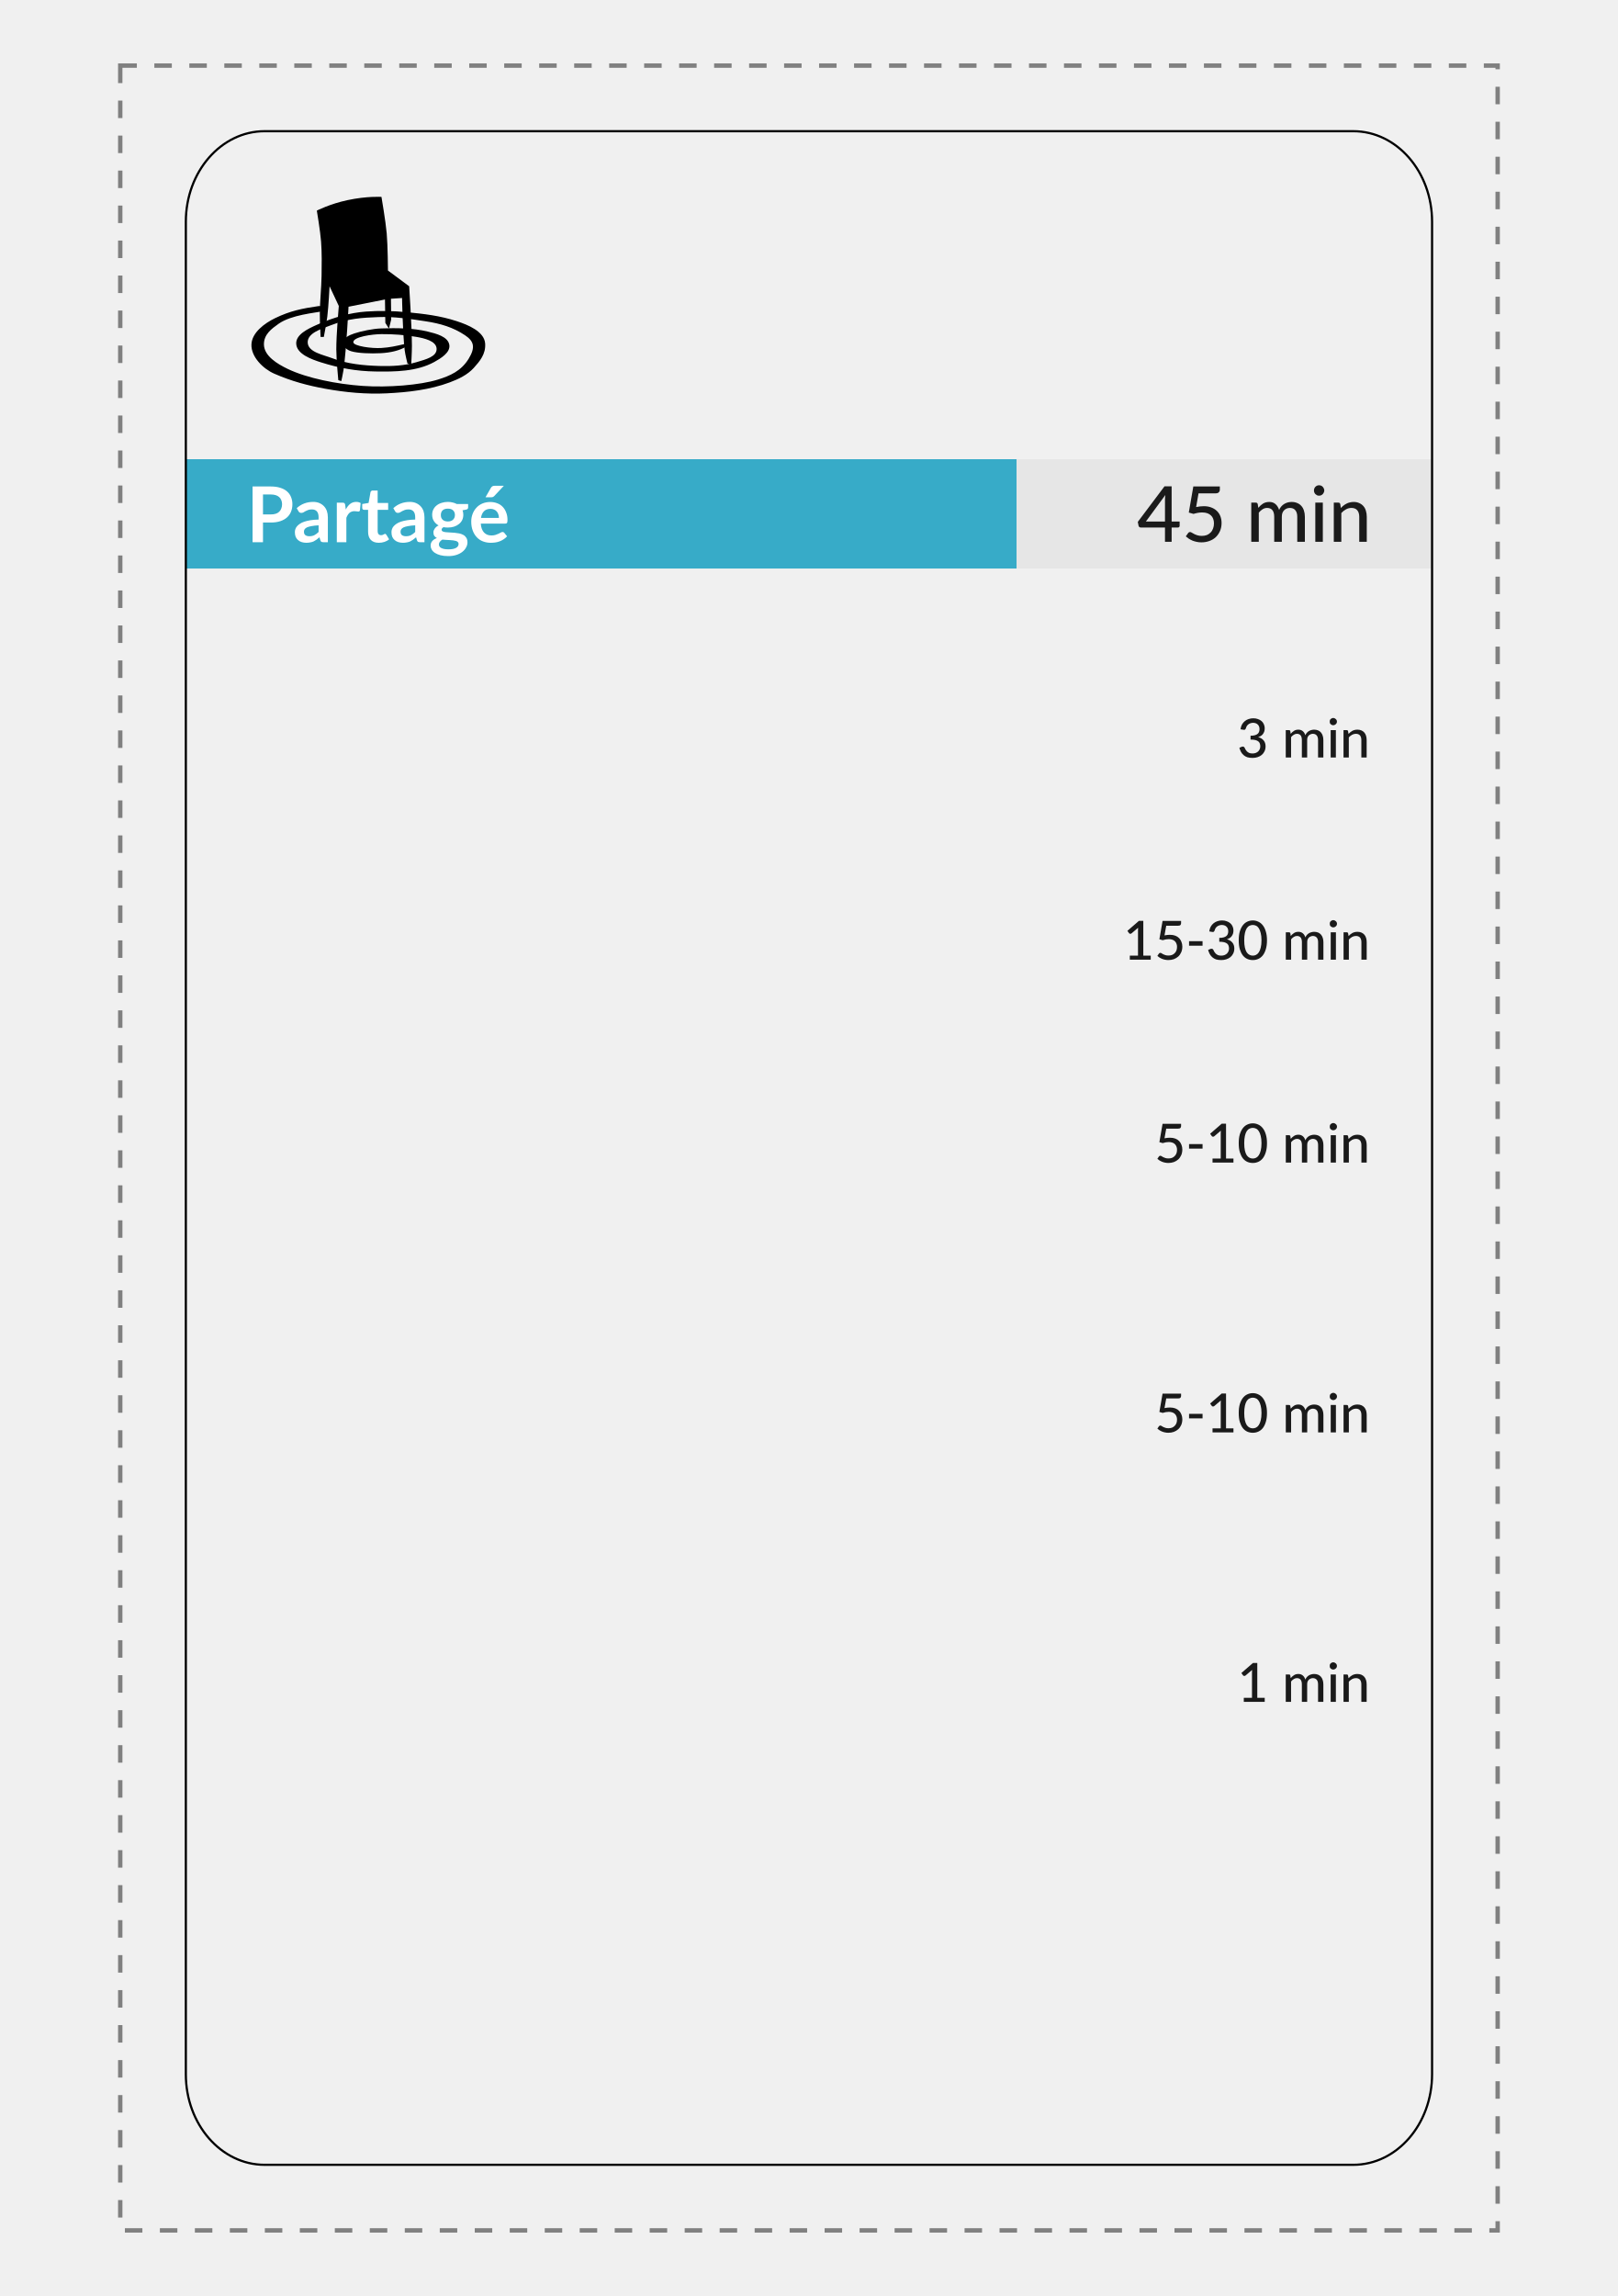
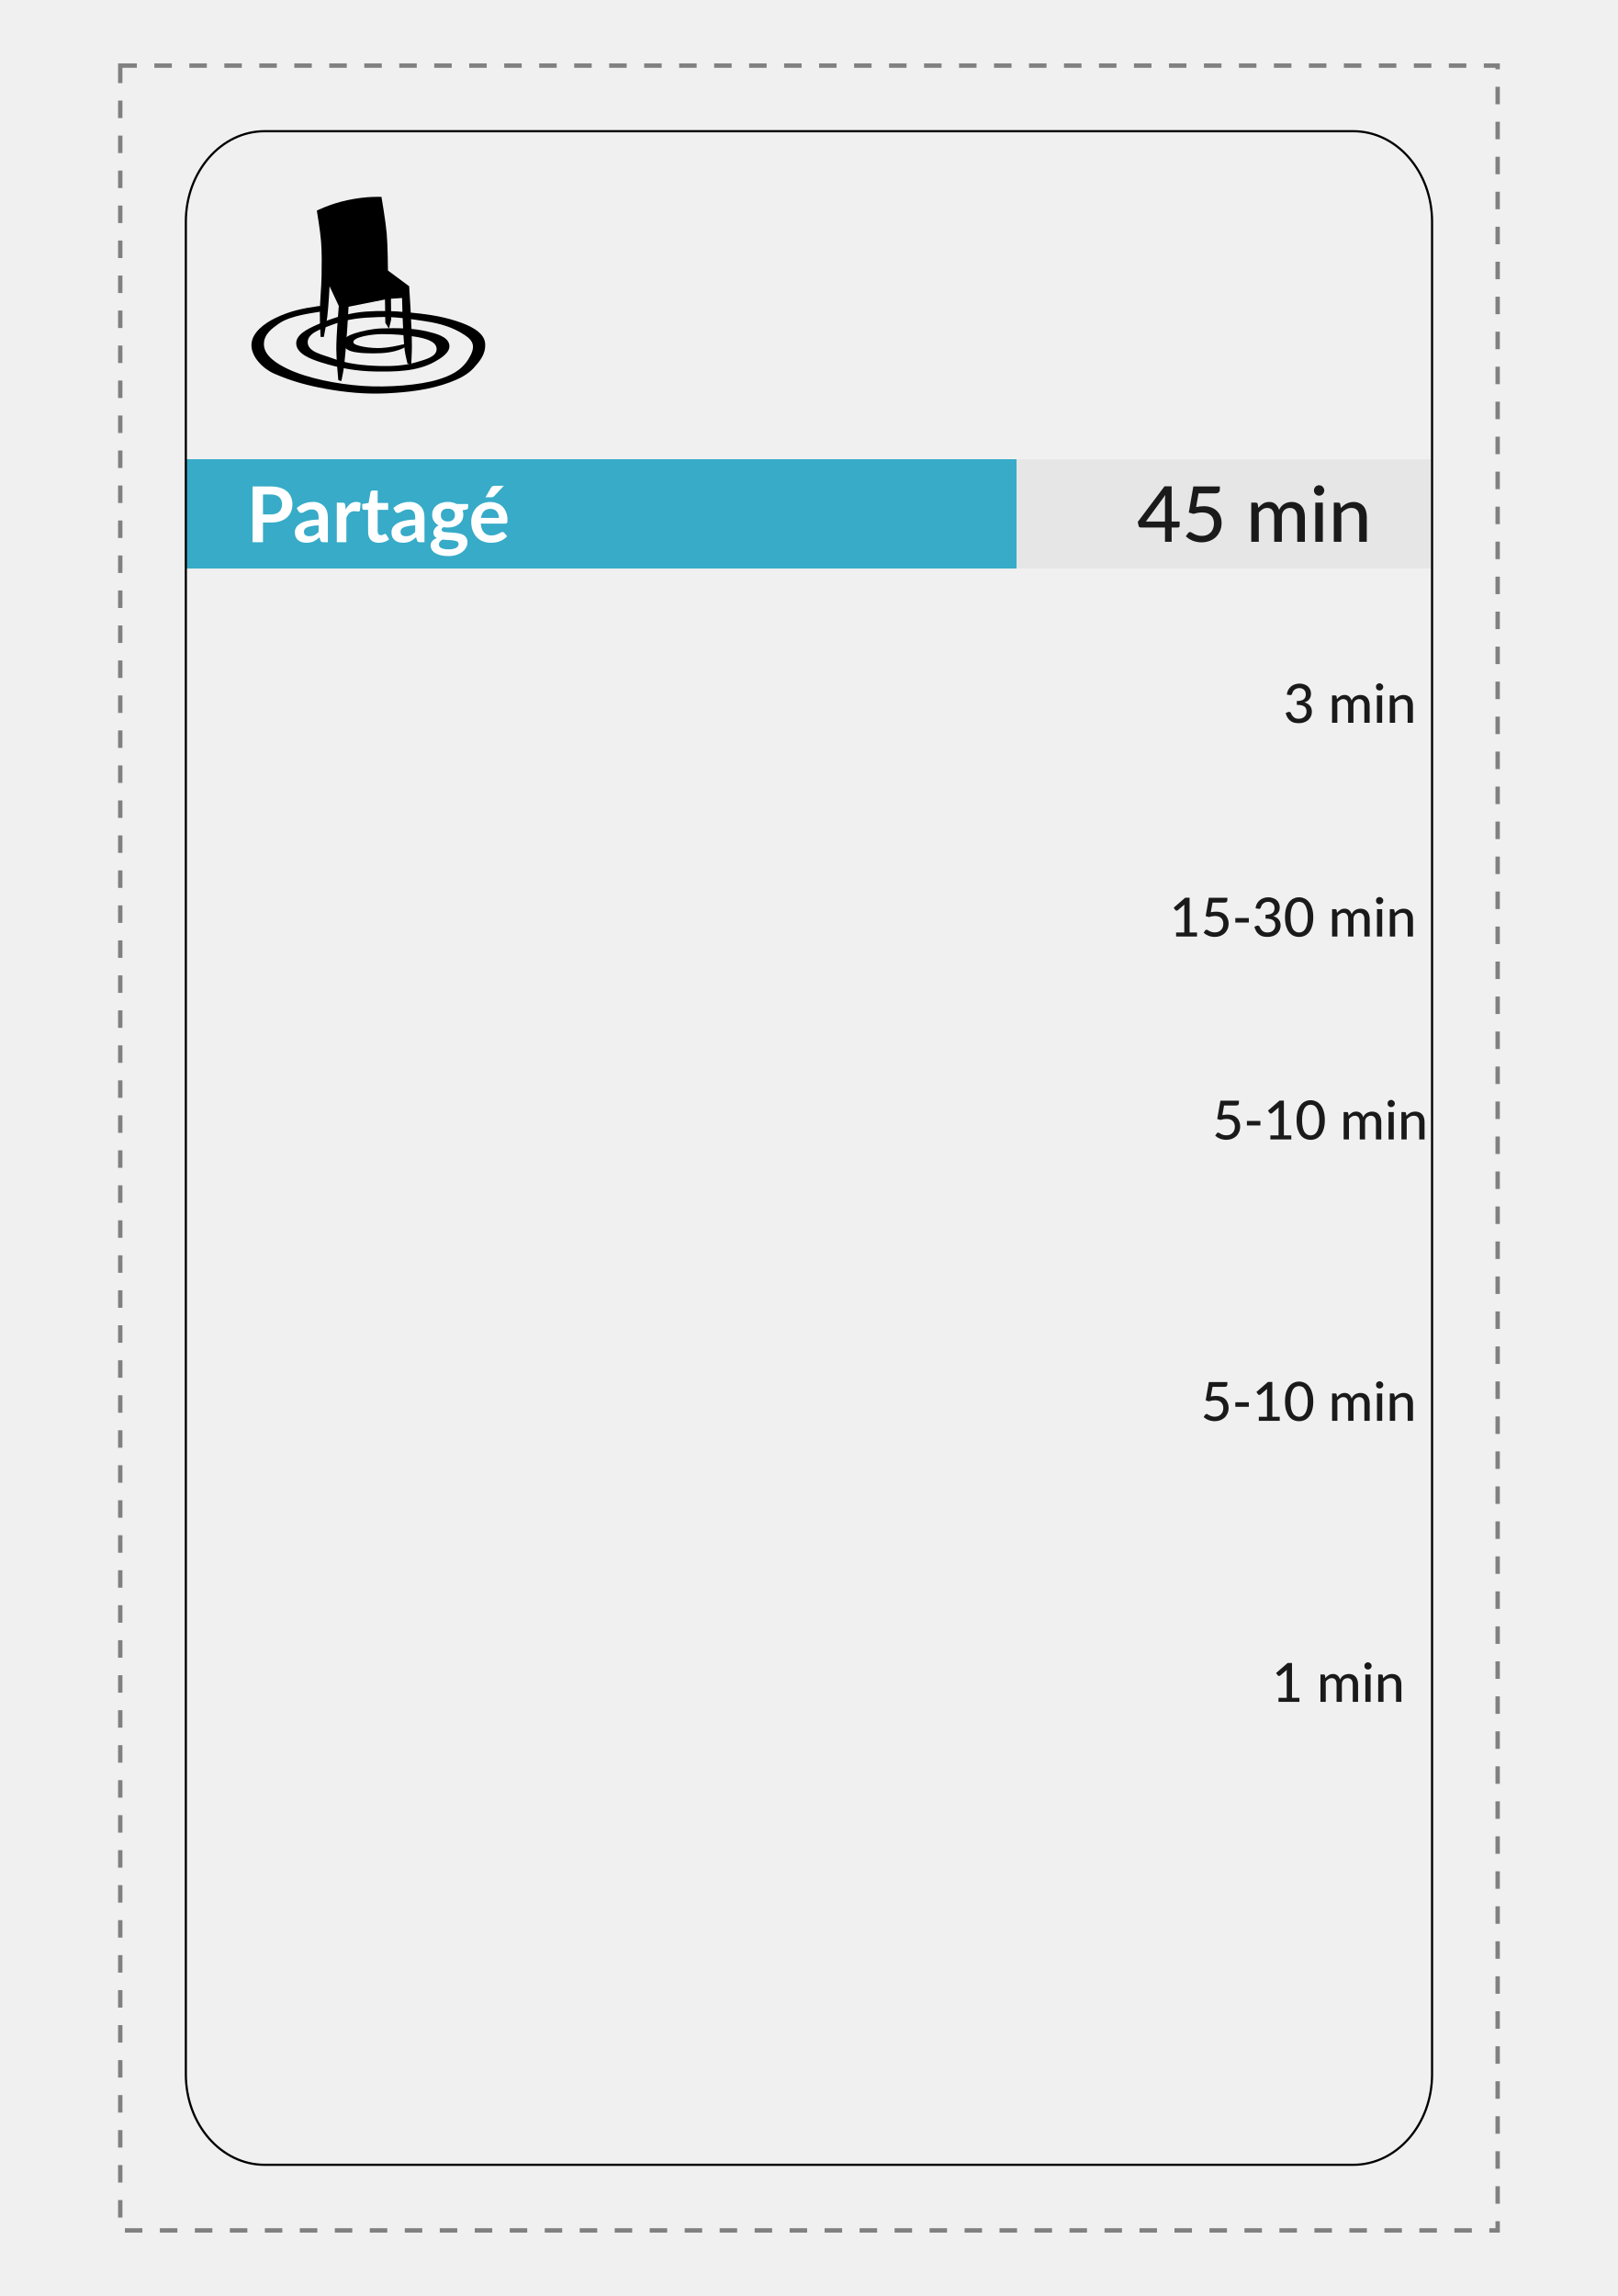
<svg xmlns="http://www.w3.org/2000/svg" xmlns:xlink="http://www.w3.org/1999/xlink" width="74mm" height="105mm" viewBox="0 0 262.205 372.047" id="svg2" version="1.1" enable-background="new">
  <defs id="defs4" />
  <g id="layer1" transform="translate(0,-680.315)" style="display:inline">
-     <path style="fill:none;fill-rule:evenodd;stroke:#808080;stroke-width:0.709;stroke-linecap:butt;stroke-linejoin:miter;stroke-miterlimit:4;stroke-dasharray:2.835, 2.835;stroke-dashoffset:0;stroke-opacity:1" d="m 19.488,690.945 0,350.787 223.228,0 0,-350.787 z" id="path3350" transform="translate(4.3385302e-7,8.6660179e-6)" />
+     <path style="fill:none;fill-rule:evenodd;stroke:#808080;stroke-width:0.709;stroke-linecap:butt;stroke-linejoin:miter;stroke-miterlimit:4;stroke-dasharray:2.835, 2.835;stroke-dashoffset:0;stroke-opacity:1" d="M 19.488,690.945 V 1041.732 H 242.717 V 690.945 Z" id="path3350" />
  </g>
  <g id="layer2" style="display:inline">
    <path style="fill:none;fill-opacity:1;stroke:none;stroke-width:0.709;stroke-miterlimit:4;stroke-dasharray:2.835, 2.835;stroke-dashoffset:0;stroke-opacity:1" d="m 42.884,21.259 c -7.071,0 -12.766,6.545 -12.766,14.674 l 0,38.477 201.969,0 0,-38.477 c 0,-8.129 -5.692,-14.674 -12.764,-14.674 l -176.439,0 z" id="rect4195-3" />
  </g>
  <g id="layer8" style="display:inline">
    <rect style="display:inline;fill:#37abc8;fill-opacity:1;stroke:none;stroke-width:1;stroke-miterlimit:4;stroke-dasharray:none;stroke-dashoffset:0;stroke-opacity:1" id="rect4178" width="134.646" height="17.717" x="30.118" y="74.409" />
-     <text xml:space="preserve" style="font-style:normal;font-weight:normal;font-size:11.25px;line-height:125%;font-family:sans-serif;letter-spacing:0px;word-spacing:0px;display:inline;fill:#000000;fill-opacity:1;stroke:none;stroke-width:1px;stroke-linecap:butt;stroke-linejoin:miter;stroke-opacity:1" x="39.935" y="87.861" id="text4180">
-       <tspan id="tspan4182" x="39.935" y="87.861" style="font-style:normal;font-variant:normal;font-weight:bold;font-stretch:normal;font-size:12.5px;font-family:Lato;-inkscape-font-specification:'Lato Bold';fill:#ffffff">Partagé</tspan>
+     <text xml:space="preserve" style="font-style:normal;font-weight:normal;line-height:0%;font-family:sans-serif;letter-spacing:0px;word-spacing:0px;display:inline;fill:#000000;fill-opacity:1;stroke:none;stroke-width:1px;stroke-linecap:butt;stroke-linejoin:miter;stroke-opacity:1" x="39.935" y="87.861" id="text4180">
+       <tspan id="tspan4182" x="39.935" y="87.861" style="font-style:normal;font-variant:normal;font-weight:bold;font-stretch:normal;font-size:12.5px;line-height:1.25;font-family:Lato;-inkscape-font-specification:'Lato Bold';fill:#ffffff">Partagé</tspan>
    </text>
    <rect y="74.409" x="164.764" height="17.717" width="67.323" id="rect4191" style="display:inline;fill:#e6e6e6;fill-opacity:1;stroke:none;stroke-width:1;stroke-miterlimit:4;stroke-dasharray:none;stroke-dashoffset:0;stroke-opacity:1" />
-     <text xml:space="preserve" style="font-style:normal;font-weight:normal;font-size:12.5px;line-height:125%;font-family:sans-serif;letter-spacing:0px;word-spacing:0px;fill:#1a1a1a;fill-opacity:1;stroke:none;stroke-width:1px;stroke-linecap:butt;stroke-linejoin:miter;stroke-opacity:1" x="184.268" y="87.79" id="text4193">
-       <tspan id="tspan4195" x="184.268" y="87.79" style="font-style:normal;font-variant:normal;font-weight:500;font-stretch:normal;font-size:12.5px;font-family:Lato;-inkscape-font-specification:'Lato Medium';fill:#1a1a1a">45 min</tspan>
+     <text xml:space="preserve" style="font-style:normal;font-weight:normal;line-height:0%;font-family:sans-serif;letter-spacing:0px;word-spacing:0px;fill:#1a1a1a;fill-opacity:1;stroke:none;stroke-width:1px;stroke-linecap:butt;stroke-linejoin:miter;stroke-opacity:1" x="184.268" y="87.79" id="text4193">
+       <tspan id="tspan4195" x="184.268" y="87.79" style="font-style:normal;font-variant:normal;font-weight:500;font-stretch:normal;font-size:12.5px;line-height:1.25;font-family:Lato;-inkscape-font-specification:'Lato Medium';fill:#1a1a1a">45 min</tspan>
    </text>
  </g>
  <g id="layer7">
    <path style="fill:none;fill-rule:evenodd;stroke:none;stroke-width:1px;stroke-linecap:butt;stroke-linejoin:miter;stroke-opacity:1" d="m 99.213,31.89 0,31.89 122.244,0 0,-31.89 z" id="path4300" />
-     <flowRoot xml:space="preserve" style="font-style:normal;font-weight:normal;font-size:12.5px;line-height:125%;font-family:sans-serif;text-align:end;letter-spacing:0px;word-spacing:0px;text-anchor:end;fill:#000000;fill-opacity:1;stroke:none;stroke-width:1px;stroke-linecap:butt;stroke-linejoin:miter;stroke-opacity:1" id="flowRoot4271" transform="translate(0,6.249281)">
+     <flowRoot xml:space="preserve" style="font-style:normal;font-weight:normal;line-height:0.01%;font-family:sans-serif;text-align:end;letter-spacing:0px;word-spacing:0px;text-anchor:end;fill:#000000;fill-opacity:1;stroke:none;stroke-width:1px;stroke-linecap:butt;stroke-linejoin:miter;stroke-opacity:1" id="flowRoot4271" transform="translate(0,6.249281)">
      <flowRegion id="flowRegion4273">
        <use x="0" y="0" xlink:href="#path4300" id="use4275" width="100%" height="100%" />
      </flowRegion>
-       <flowPara style="font-style:normal;font-variant:normal;font-weight:bold;font-stretch:normal;font-size:13.375px;font-family:Roboto;-inkscape-font-specification:'Roboto Bold';text-align:end;text-anchor:end" id="flowPara4277">Celebrity Interview</flowPara>
+       <flowPara style="font-style:normal;font-variant:normal;font-weight:bold;font-stretch:normal;font-size:13.375px;line-height:1.25;font-family:Roboto;-inkscape-font-specification:'Roboto Bold';text-align:end;text-anchor:end" id="flowPara4277">Celebrity Interview</flowPara>
    </flowRoot>
  </g>
  <g id="layer6" style="display:inline">
    <path style="fill:none;fill-rule:evenodd;stroke:none;stroke-width:1px;stroke-linecap:butt;stroke-linejoin:miter;stroke-opacity:1" d="m 40.748,31.89 0,31.89 53.15,0 0,-31.89 z" id="path4213" />
    <g transform="matrix(0.8647941,0,0,0.864794,-174.8824,-91.82275)" id="layer30">
      <g id="g4809">
        <path style="fill:#000000;fill-opacity:1;stroke:none;stroke-width:0.265px;stroke-linecap:butt;stroke-linejoin:miter;stroke-opacity:1" d="m 261.597,145.643 c 0,0 2.43,-1.255 5.753,-1.964 3.657,-0.781 6.361,-0.608 6.361,-0.608 0,0 0.78,4.538 0.982,6.829 0.205,2.315 0.234,6.969 0.234,6.969 l 3.976,2.947 c 0,0 0.5,7.417 0.515,11.132 0.005,1.217 -0.14,3.648 -0.14,3.648 l -0.702,-0.327 c 0,0 -0.416,-1.641 -0.514,-2.479 -0.379,-3.238 -0.491,-9.775 -0.491,-9.775 l -2.081,0.14 0.047,3.882 -0.421,1.72 -0.679,-1.08 -0.069,-4.381 -6.829,1.356 c 0,0 -0.391,7.914 -0.935,11.833 -0.099,0.709 -0.421,2.105 -0.421,2.105 l -0.561,-0.187 c 0,0 -0.367,-3.831 -0.374,-5.753 -0.01,-2.717 0.468,-8.138 0.468,-8.138 l -1.731,-3.695 c 0,0 -0.191,3.782 -0.421,5.659 -0.157,1.287 -0.655,3.835 -0.655,3.835 l -0.608,0 c 0,0 -0.151,-2.962 -0.14,-4.443 0.018,-2.341 0.29,-4.675 0.327,-7.016 0.034,-2.136 0.068,-4.278 -0.093,-6.408 -0.147,-1.946 -0.795,-5.8 -0.795,-5.8 z" id="path4803" />
        <path style="fill:#000000;fill-opacity:1;stroke:none;stroke-width:0.265px;stroke-linecap:butt;stroke-linejoin:miter;stroke-opacity:1" d="m 262.873,163.524 -0.902,9.7e-4 c -3.157,0.458 -5.362,0.905 -8.162,2.253 -2.019,0.972 -4.386,2.728 -4.464,4.948 -0.082,2.314 2.179,4.554 4.278,5.472 3.245,1.42 6.292,2.223 9.561,2.82 3.784,0.692 7.666,1.049 11.508,0.861 3.999,-0.195 8.083,-0.656 11.833,-2.058 1.638,-0.612 3.321,-1.412 4.49,-2.713 1.121,-1.248 2.266,-2.573 2.128,-4.56 -0.158,-2.271 -3.23,-3.501 -5.309,-4.186 -3.16,-1.042 -6.201,-1.378 -9.354,-1.684 -2.553,-0.248 -5.136,-0.305 -7.694,-0.117 -2.837,0.209 -5.937,1.019 -9.237,2.502 -1.649,0.741 -3.902,1.802 -3.812,3.531 0.101,1.935 2.849,2.913 4.654,3.485 3.458,1.094 6.696,1.654 10.15,1.707 3.752,0.058 7.787,0.018 11.062,-1.777 1.244,-0.682 3.033,-1.776 2.83,-3.181 -0.229,-1.58 -2.462,-2.136 -4.069,-2.526 -2.769,-0.671 -5.795,-0.679 -8.7,-0.585 -1.555,0.05 -3.713,0.5 -5.034,0.938 -0.897,0.298 -2.087,0.814 -2.146,1.731 -0.048,0.737 0.763,1.364 1.532,1.601 1.238,0.381 3.656,0.47 5.584,0.368 1.729,-0.091 3.514,-0.453 4.89,-1.321 l -0.066,-0.48 c -2.177,0.515 -3.118,0.716 -4.713,0.827 -1.79,0.124 -5.243,-0.341 -5.275,-1.075 -0.044,-1.024 3.62,-1.515 5.292,-1.521 2.256,-0.009 4.357,0.144 6.499,0.513 1.477,0.254 3.774,0.758 3.82,2.232 0.046,1.494 -2.038,1.99 -3.725,2.498 -2.243,0.677 -4.649,0.796 -6.991,0.726 -2.987,-0.089 -6.057,-0.385 -8.847,-1.455 -1.699,-0.652 -4.534,-1.125 -4.597,-2.943 -0.063,-1.811 2.676,-2.585 4.366,-3.241 3.33,-1.293 5.846,-1.398 8.83,-1.521 2.971,-0.123 5.948,0.335 8.887,0.782 2.851,0.433 5.192,1.145 7.41,2.626 1.668,1.115 1.971,2.264 0.679,4.387 -1.415,2.325 -3.536,3.221 -5.764,3.912 -3.343,1.037 -9.387,1.519 -14.089,1.191 -4.81,-0.336 -10.412,-1.429 -14.106,-3.208 -1.9,-0.915 -4.367,-2.396 -4.415,-4.531 -0.043,-1.915 1.447,-2.983 2.745,-3.903 2.39,-1.694 6.822,-2.033 8.458,-2.39 z" id="path4805" />
      </g>
    </g>
  </g>
  <g id="layer5" style="display:inline">
    <rect style="fill:none;fill-opacity:1;stroke:#000000;stroke-width:0.354;stroke-miterlimit:4;stroke-dasharray:none;stroke-dashoffset:0;stroke-opacity:1" id="rect4187" width="201.969" height="329.528" x="30.118" y="21.26" ry="14.674" rx="12.764" />
  </g>
  <g id="layer9">
-     <text xml:space="preserve" style="font-style:normal;font-weight:normal;font-size:12.5px;line-height:125%;font-family:sans-serif;letter-spacing:0px;word-spacing:0px;fill:#000000;fill-opacity:1;stroke:none;stroke-width:1px;stroke-linecap:butt;stroke-linejoin:miter;stroke-opacity:1" x="-62.225" y="132.692" id="text6165">
-       <tspan id="tspan6167" x="-62.225" y="132.692" />
+     <text xml:space="preserve" style="font-style:normal;font-weight:normal;line-height:0%;font-family:sans-serif;letter-spacing:0px;word-spacing:0px;fill:#000000;fill-opacity:1;stroke:none;stroke-width:1px;stroke-linecap:butt;stroke-linejoin:miter;stroke-opacity:1" x="-62.225" y="132.692" id="text6165">
+       <tspan id="tspan6167" x="-62.225" y="132.692" style="font-size:12.5px;line-height:1.25"> </tspan>
    </text>
-     <path style="fill:none;fill-rule:evenodd;stroke:none;stroke-width:1px;stroke-linecap:butt;stroke-linejoin:miter;stroke-opacity:1" d="m 40.748,102.756 0,237.402 143.504,0 0,-237.402 -143.504,0" id="path4245" />
-     <flowRoot xml:space="preserve" style="font-style:normal;font-weight:normal;font-size:8.75px;line-height:125%;font-family:sans-serif;letter-spacing:0px;word-spacing:0px;fill:#000000;fill-opacity:1;stroke:none;stroke-width:1px;stroke-linecap:butt;stroke-linejoin:miter;stroke-opacity:1" id="flowRoot4251">
-       <flowRegion id="flowRegion4253">
+     <path style="fill:none;fill-rule:evenodd;stroke:none;stroke-width:1.052px;stroke-linecap:butt;stroke-linejoin:miter;stroke-opacity:1" d="M 33.717,96.662 V 340.157 H 188.471 V 96.662 H 33.717" id="path4245" />
+     <flowRoot xml:space="preserve" style="font-style:normal;font-weight:normal;line-height:0.95;font-family:sans-serif;letter-spacing:0px;word-spacing:0px;fill:#000000;fill-opacity:1;stroke:none;stroke-width:1px;stroke-linecap:butt;stroke-linejoin:miter;stroke-opacity:1" id="flowRoot4251">
+       <flowRegion id="flowRegion4253" style="line-height:0.95">
        <use x="0" y="0" xlink:href="#path4245" id="use4255" width="100%" height="100%" />
      </flowRegion>
-       <flowPara id="flowPara4257" style="font-style:normal;font-variant:normal;font-weight:bold;font-stretch:normal;font-family:Roboto;-inkscape-font-specification:'Roboto Bold';fill:#999999;fill-opacity:1">Etapes</flowPara>
-       <flowPara style="font-style:normal;font-variant:normal;font-weight:normal;font-stretch:normal;font-family:Lato;-inkscape-font-specification:Lato;fill:#1a1a1a" id="flowPara4399">L'intervieweur accueille et présente la célébrité et le sujet à aborder.</flowPara>
-       <flowPara style="font-style:normal;font-variant:normal;font-weight:normal;font-stretch:normal;font-family:Lato;-inkscape-font-specification:Lato;fill:#1a1a1a" id="flowPara4302" />
-       <flowPara style="font-style:normal;font-variant:normal;font-weight:normal;font-stretch:normal;font-family:Lato;-inkscape-font-specification:Lato;fill:#1a1a1a;fill-opacity:1" id="flowPara4419">L'intervieweur pose des questions que le public est censé poser.</flowPara>
-       <flowPara style="font-style:normal;font-variant:normal;font-weight:normal;font-stretch:normal;font-family:Lato;-inkscape-font-specification:Lato;fill:#1a1a1a;fill-opacity:1" id="flowPara4275" />
-       <flowPara style="font-style:normal;font-variant:normal;font-weight:normal;font-stretch:normal;font-family:Lato;-inkscape-font-specification:Lato;fill:#1a1a1a;fill-opacity:1" id="flowPara4278">Les participants génèrent des questions supplémentaires dans une conversation 1-2-4 et les écrivent sur des cartes.</flowPara>
-       <flowPara style="font-style:normal;font-variant:normal;font-weight:normal;font-stretch:normal;font-family:Lato;-inkscape-font-specification:Lato;fill:#1a1a1a;fill-opacity:1" id="flowPara4280" />
-       <flowPara style="font-style:normal;font-variant:normal;font-weight:normal;font-stretch:normal;font-family:Lato;-inkscape-font-specification:Lato;fill:#1a1a1a;fill-opacity:1" id="flowPara4282">L'enquêteur passe en revue les cartes, cherche des modèles et pose des questions supplémentaires à la célébrité.</flowPara>
-       <flowPara style="font-style:normal;font-variant:normal;font-weight:normal;font-stretch:normal;font-family:Lato;-inkscape-font-specification:Lato;fill:#1a1a1a;fill-opacity:1" id="flowPara4284" />
-       <flowPara style="font-style:normal;font-variant:normal;font-weight:normal;font-stretch:normal;font-family:Lato;-inkscape-font-specification:Lato;fill:#1a1a1a;fill-opacity:1" id="flowPara4290">L'intervieweur fait des commentaires finaux et remercie la célébrité.</flowPara>
+       <flowPara id="flowPara4257" style="font-style:normal;font-variant:normal;font-weight:bold;font-stretch:normal;font-size:8.75px;font-family:Roboto;-inkscape-font-specification:'Roboto Bold';fill:#999999;fill-opacity:1;line-height:0.95">Etapes</flowPara>
+       <flowPara style="font-style:normal;font-variant:normal;font-weight:normal;font-stretch:normal;font-size:8.75px;font-family:Lato;-inkscape-font-specification:Lato;fill:#1a1a1a;line-height:0.95" id="flowPara4399">L'intervieweur accueille et présente la célébrité et le sujet à aborder.</flowPara>
+       <flowPara style="font-style:normal;font-variant:normal;font-weight:normal;font-stretch:normal;font-size:8.75px;font-family:Lato;-inkscape-font-specification:Lato;fill:#1a1a1a;line-height:0.95" id="flowPara4302"> </flowPara>
+       <flowPara style="font-style:normal;font-variant:normal;font-weight:normal;font-stretch:normal;font-size:8.75px;font-family:Lato;-inkscape-font-specification:Lato;fill:#1a1a1a;fill-opacity:1;line-height:0.95" id="flowPara4419">L'intervieweur pose des questions que le public est censé poser.</flowPara>
+       <flowPara style="font-style:normal;font-variant:normal;font-weight:normal;font-stretch:normal;font-size:8.75px;font-family:Lato;-inkscape-font-specification:Lato;fill:#1a1a1a;fill-opacity:1;line-height:0.95" id="flowPara4275"> </flowPara>
+       <flowPara style="font-style:normal;font-variant:normal;font-weight:normal;font-stretch:normal;font-size:8.75px;font-family:Lato;-inkscape-font-specification:Lato;fill:#1a1a1a;fill-opacity:1;line-height:0.95" id="flowPara4278">Les participants génèrent des questions supplémentaires dans une conversation 1-2-4 et les écrivent sur des cartes.</flowPara>
+       <flowPara style="font-style:normal;font-variant:normal;font-weight:normal;font-stretch:normal;font-size:8.75px;font-family:Lato;-inkscape-font-specification:Lato;fill:#1a1a1a;fill-opacity:1;line-height:0.95" id="flowPara4280"> </flowPara>
+       <flowPara style="font-style:normal;font-variant:normal;font-weight:normal;font-stretch:normal;font-size:8.75px;font-family:Lato;-inkscape-font-specification:Lato;fill:#1a1a1a;fill-opacity:1;line-height:0.95" id="flowPara4282">L'enquêteur passe en revue les cartes, cherche des modèles et pose des questions supplémentaires à la célébrité.</flowPara>
+       <flowPara style="font-style:normal;font-variant:normal;font-weight:normal;font-stretch:normal;font-size:8.75px;font-family:Lato;-inkscape-font-specification:Lato;fill:#1a1a1a;fill-opacity:1;line-height:0.95" id="flowPara4284"> </flowPara>
+       <flowPara style="font-style:normal;font-variant:normal;font-weight:normal;font-stretch:normal;font-size:8.75px;font-family:Lato;-inkscape-font-specification:Lato;fill:#1a1a1a;fill-opacity:1;line-height:0.95" id="flowPara4290">L'intervieweur fait des commentaires finaux et remercie la célébrité.</flowPara>
    </flowRoot>
-     <text xml:space="preserve" style="font-style:normal;font-weight:normal;font-size:8.75px;line-height:125%;font-family:sans-serif;letter-spacing:0px;word-spacing:0px;fill:#000000;fill-opacity:1;stroke:none;stroke-width:1px;stroke-linecap:butt;stroke-linejoin:miter;stroke-opacity:1" x="93.898" y="183.547" id="text4267">
-       <tspan id="tspan4269" x="93.898" y="183.547" />
+     <text xml:space="preserve" style="font-style:normal;font-weight:normal;line-height:0%;font-family:sans-serif;letter-spacing:0px;word-spacing:0px;fill:#000000;fill-opacity:1;stroke:none;stroke-width:1px;stroke-linecap:butt;stroke-linejoin:miter;stroke-opacity:1" x="93.898" y="183.547" id="text4267">
+       <tspan id="tspan4269" x="93.898" y="183.547" style="font-size:8.75px;line-height:1.25"> </tspan>
    </text>
  </g>
  <g id="layer4" style="display:inline">
-     <text id="text4227" y="122.749" x="200.497" style="font-style:normal;font-weight:normal;font-size:8.75px;line-height:125%;font-family:sans-serif;letter-spacing:0px;word-spacing:0px;fill:#1a1a1a;fill-opacity:1;stroke:none;stroke-width:1px;stroke-linecap:butt;stroke-linejoin:miter;stroke-opacity:1" xml:space="preserve">
-       <tspan style="font-style:normal;font-variant:normal;font-weight:500;font-stretch:normal;font-family:Lato;-inkscape-font-specification:'Lato Medium';fill:#1a1a1a" y="122.749" x="200.497" id="tspan4229">3 min</tspan>
+     <text id="text4227" y="117.124" x="207.997" style="font-style:normal;font-weight:normal;line-height:0%;font-family:sans-serif;letter-spacing:0px;word-spacing:0px;fill:#1a1a1a;fill-opacity:1;stroke:none;stroke-width:1px;stroke-linecap:butt;stroke-linejoin:miter;stroke-opacity:1" xml:space="preserve">
+       <tspan style="font-style:normal;font-variant:normal;font-weight:500;font-stretch:normal;font-size:8.75px;line-height:1.25;font-family:Lato;-inkscape-font-specification:'Lato Medium';fill:#1a1a1a" y="117.124" x="207.997" id="tspan4229">3 min</tspan>
    </text>
-     <text id="text4231" y="155.507" x="182.023" style="font-style:normal;font-weight:normal;font-size:8.75px;line-height:125%;font-family:sans-serif;letter-spacing:0px;word-spacing:0px;fill:#1a1a1a;fill-opacity:1;stroke:none;stroke-width:1px;stroke-linecap:butt;stroke-linejoin:miter;stroke-opacity:1" xml:space="preserve">
-       <tspan style="font-style:normal;font-variant:normal;font-weight:500;font-stretch:normal;font-family:Lato;-inkscape-font-specification:'Lato Medium';fill:#1a1a1a" y="155.507" x="182.023" id="tspan4233">15-30 min</tspan>
+     <text id="text4231" y="151.757" x="189.523" style="font-style:normal;font-weight:normal;line-height:0%;font-family:sans-serif;letter-spacing:0px;word-spacing:0px;fill:#1a1a1a;fill-opacity:1;stroke:none;stroke-width:1px;stroke-linecap:butt;stroke-linejoin:miter;stroke-opacity:1" xml:space="preserve">
+       <tspan style="font-style:normal;font-variant:normal;font-weight:500;font-stretch:normal;font-size:8.75px;line-height:1.25;font-family:Lato;-inkscape-font-specification:'Lato Medium';fill:#1a1a1a" y="151.757" x="189.523" id="tspan4233">15-30 min</tspan>
    </text>
-     <path style="fill:none;fill-rule:evenodd;stroke:none;stroke-width:1px;stroke-linecap:butt;stroke-linejoin:miter;stroke-opacity:1" d="m 194.882,102.756 0,237.402 26.575,0 0,-237.402 z" id="path4239" />
-     <text xml:space="preserve" style="font-style:normal;font-weight:normal;font-size:8.75px;line-height:125%;font-family:sans-serif;letter-spacing:0px;word-spacing:0px;fill:#1a1a1a;fill-opacity:1;stroke:none;stroke-width:1px;stroke-linecap:butt;stroke-linejoin:miter;stroke-opacity:1" x="187.099" y="188.387" id="text4296">
-       <tspan id="tspan4298" x="187.099" y="188.387" style="font-style:normal;font-variant:normal;font-weight:500;font-stretch:normal;font-family:Lato;-inkscape-font-specification:'Lato Medium';fill:#1a1a1a">5-10 min</tspan>
+     <path style="fill:none;fill-rule:evenodd;stroke:none;stroke-width:1px;stroke-linecap:butt;stroke-linejoin:miter;stroke-opacity:1" d="m 194.882,102.756 v 237.402 h 26.575 V 102.756 Z" id="path4239" />
+     <text xml:space="preserve" style="font-style:normal;font-weight:normal;line-height:0%;font-family:sans-serif;letter-spacing:0px;word-spacing:0px;fill:#1a1a1a;fill-opacity:1;stroke:none;stroke-width:1px;stroke-linecap:butt;stroke-linejoin:miter;stroke-opacity:1" x="196.474" y="184.637" id="text4296">
+       <tspan id="tspan4298" x="196.474" y="184.637" style="font-style:normal;font-variant:normal;font-weight:500;font-stretch:normal;font-size:8.75px;line-height:1.25;font-family:Lato;-inkscape-font-specification:'Lato Medium';fill:#1a1a1a">5-10 min</tspan>
    </text>
-     <text id="text4300" y="232.106" x="187.099" style="font-style:normal;font-weight:normal;font-size:8.75px;line-height:125%;font-family:sans-serif;letter-spacing:0px;word-spacing:0px;fill:#1a1a1a;fill-opacity:1;stroke:none;stroke-width:1px;stroke-linecap:butt;stroke-linejoin:miter;stroke-opacity:1" xml:space="preserve">
-       <tspan style="font-style:normal;font-variant:normal;font-weight:500;font-stretch:normal;font-family:Lato;-inkscape-font-specification:'Lato Medium';fill:#1a1a1a" y="232.106" x="187.099" id="tspan4302">5-10 min</tspan>
+     <text id="text4300" y="230.231" x="194.599" style="font-style:normal;font-weight:normal;line-height:0%;font-family:sans-serif;letter-spacing:0px;word-spacing:0px;fill:#1a1a1a;fill-opacity:1;stroke:none;stroke-width:1px;stroke-linecap:butt;stroke-linejoin:miter;stroke-opacity:1" xml:space="preserve">
+       <tspan style="font-style:normal;font-variant:normal;font-weight:500;font-stretch:normal;font-size:8.75px;line-height:1.25;font-family:Lato;-inkscape-font-specification:'Lato Medium';fill:#1a1a1a" y="230.231" x="194.599" id="tspan4302">5-10 min</tspan>
    </text>
-     <text xml:space="preserve" style="font-style:normal;font-weight:normal;font-size:8.75px;line-height:125%;font-family:sans-serif;letter-spacing:0px;word-spacing:0px;fill:#1a1a1a;fill-opacity:1;stroke:none;stroke-width:1px;stroke-linecap:butt;stroke-linejoin:miter;stroke-opacity:1" x="200.497" y="275.77" id="text4304">
-       <tspan id="tspan4306" x="200.497" y="275.77" style="font-style:normal;font-variant:normal;font-weight:500;font-stretch:normal;font-family:Lato;-inkscape-font-specification:'Lato Medium';fill:#1a1a1a">1 min</tspan>
+     <text xml:space="preserve" style="font-style:normal;font-weight:normal;line-height:0%;font-family:sans-serif;letter-spacing:0px;word-spacing:0px;fill:#1a1a1a;fill-opacity:1;stroke:none;stroke-width:1px;stroke-linecap:butt;stroke-linejoin:miter;stroke-opacity:1" x="206.122" y="275.77" id="text4304">
+       <tspan id="tspan4306" x="206.122" y="275.77" style="font-style:normal;font-variant:normal;font-weight:500;font-stretch:normal;font-size:8.75px;line-height:1.25;font-family:Lato;-inkscape-font-specification:'Lato Medium';fill:#1a1a1a">1 min</tspan>
    </text>
  </g>
  <g id="layer10" style="display:inline">
-     <path style="fill:none;fill-rule:evenodd;stroke:none;stroke-width:1px;stroke-linecap:butt;stroke-linejoin:miter;stroke-opacity:1" d="m 40.748,269.282 0,70.876 180.709,0 0,-70.876 z" id="path4343" />
-     <flowRoot xml:space="preserve" style="font-style:normal;font-weight:normal;font-size:8.75px;line-height:125%;font-family:sans-serif;letter-spacing:0px;word-spacing:0px;fill:#000000;fill-opacity:1;stroke:none;stroke-width:1px;stroke-linecap:butt;stroke-linejoin:miter;stroke-opacity:1" id="flowRoot4351" transform="translate(0,29.03125)">
+     <path style="fill:none;fill-rule:evenodd;stroke:none;stroke-width:1px;stroke-linecap:butt;stroke-linejoin:miter;stroke-opacity:1" d="m 40.748,269.282 v 70.876 H 221.457 v -70.876 z" id="path4343" />
+     <flowRoot xml:space="preserve" style="font-style:normal;font-weight:normal;line-height:0.01%;font-family:sans-serif;letter-spacing:0px;word-spacing:0px;fill:#000000;fill-opacity:1;stroke:none;stroke-width:1px;stroke-linecap:butt;stroke-linejoin:miter;stroke-opacity:1" id="flowRoot4351" transform="translate(-5.625,29.03125)">
      <flowRegion id="flowRegion4353">
        <use x="0" y="0" xlink:href="#path4343" id="use4355" width="100%" height="100%" />
      </flowRegion>
-       <flowPara id="flowPara4357" style="font-style:normal;font-variant:normal;font-weight:bold;font-stretch:normal;font-family:Roboto;-inkscape-font-specification:'Roboto Bold';fill:#999999;fill-opacity:1">Fonctionne Avec</flowPara>
-       <flowPara id="flowPara4359" style="font-style:normal;font-variant:normal;font-weight:normal;font-stretch:normal;font-family:Lato;-inkscape-font-specification:Lato;fill:#1a1a1a">Expérience utilisateur, technologie de l'espace ouvert, dialogue de découverte et d'action, ce que j'attends de vous</flowPara>
-       <flowPara style="font-style:normal;font-variant:normal;font-weight:normal;font-stretch:normal;font-family:Lato;-inkscape-font-specification:Lato;fill:#1a1a1a" id="flowPara4273" />
+       <flowPara id="flowPara4357" style="font-style:normal;font-variant:normal;font-weight:bold;font-stretch:normal;font-size:8.75px;line-height:1.25;font-family:Roboto;-inkscape-font-specification:'Roboto Bold';fill:#999999;fill-opacity:1">Fonctionne Avec</flowPara>
+       <flowPara id="flowPara4359" style="font-style:normal;font-variant:normal;font-weight:normal;font-stretch:normal;font-size:8.75px;line-height:1.25;font-family:Lato;-inkscape-font-specification:Lato;fill:#1a1a1a">Expérience utilisateur, technologie de l'espace ouvert, dialogue de découverte et d'action, ce que j'attends de vous</flowPara>
+       <flowPara style="font-style:normal;font-variant:normal;font-weight:normal;font-stretch:normal;font-size:8.75px;line-height:1.25;font-family:Lato;-inkscape-font-specification:Lato;fill:#1a1a1a" id="flowPara4273"> </flowPara>
    </flowRoot>
  </g>
-   <text xml:space="preserve" style="font-style:normal;font-weight:normal;font-size:8.75px;line-height:125%;font-family:sans-serif;letter-spacing:0px;word-spacing:0px;fill:#000000;fill-opacity:1;stroke:none;stroke-width:1px;stroke-linecap:butt;stroke-linejoin:miter;stroke-opacity:1" x="293.096" y="257.142" id="text4321">
-     <tspan id="tspan4323" x="293.096" y="257.142" />
+   <text xml:space="preserve" style="font-style:normal;font-weight:normal;line-height:0%;font-family:sans-serif;letter-spacing:0px;word-spacing:0px;fill:#000000;fill-opacity:1;stroke:none;stroke-width:1px;stroke-linecap:butt;stroke-linejoin:miter;stroke-opacity:1" x="293.096" y="257.142" id="text4321">
+     <tspan id="tspan4323" x="293.096" y="257.142" style="font-size:8.75px;line-height:1.25"> </tspan>
  </text>
</svg>
